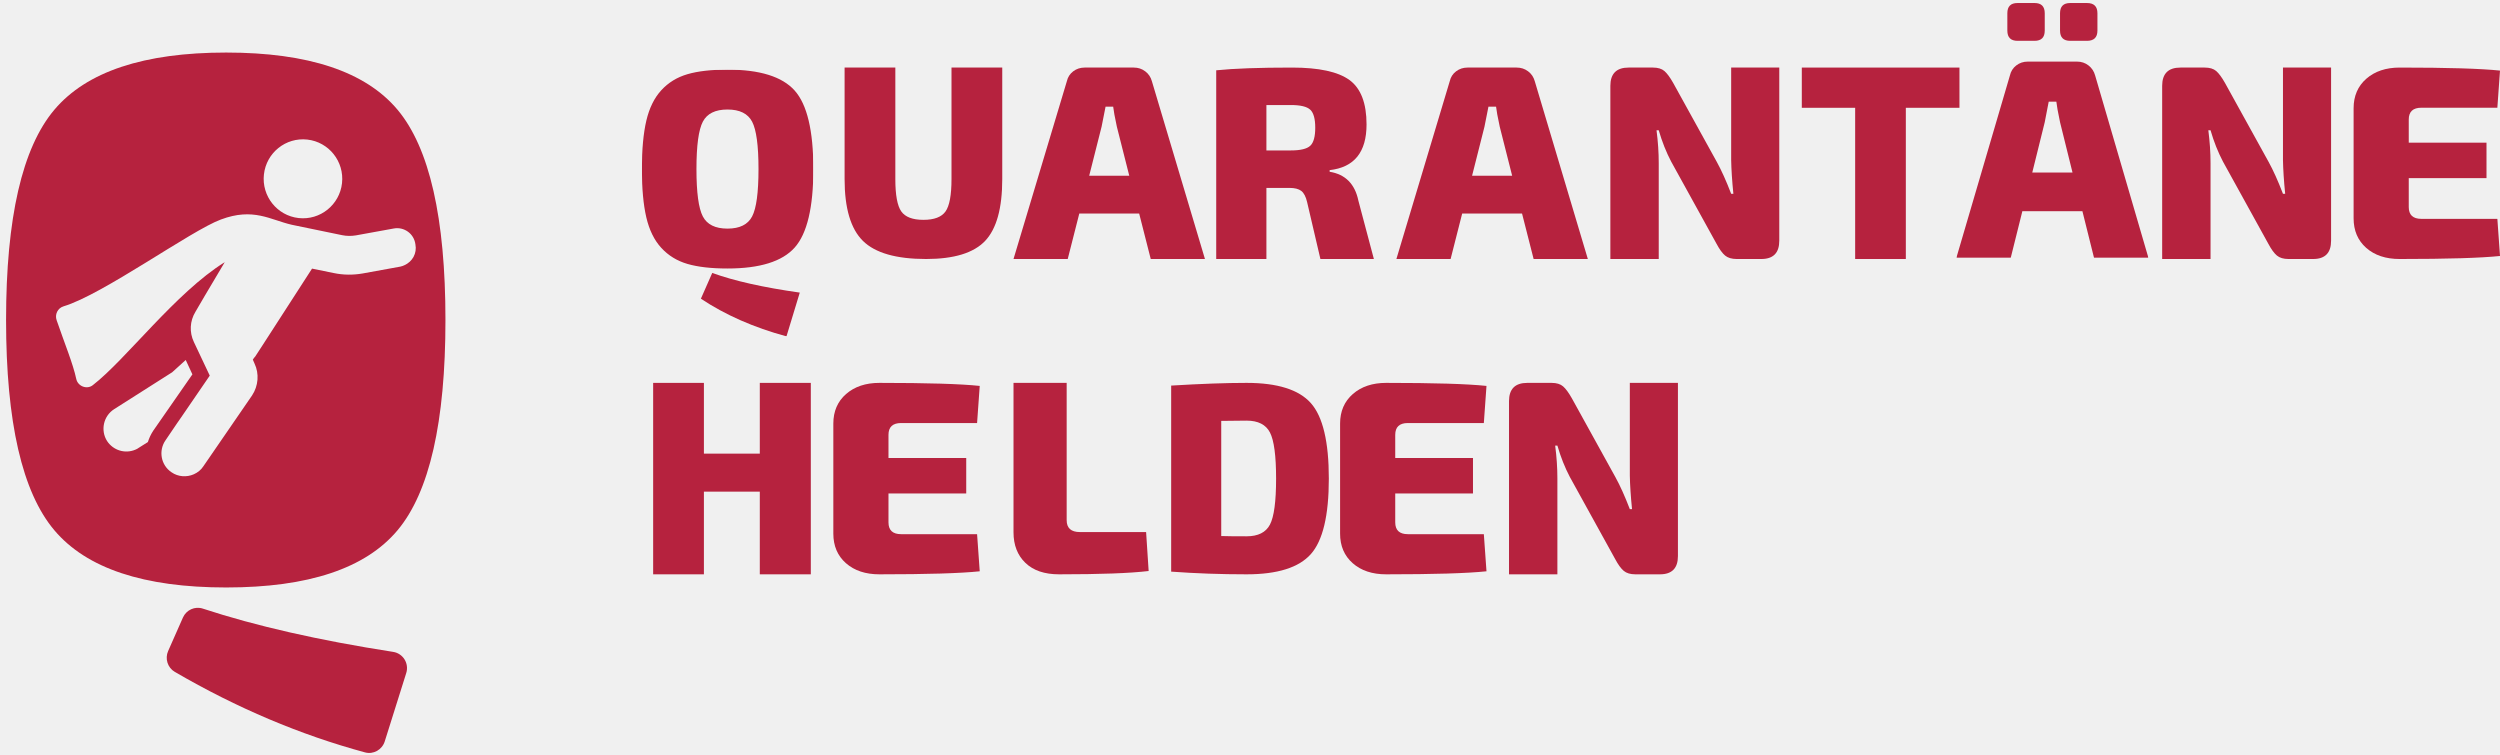
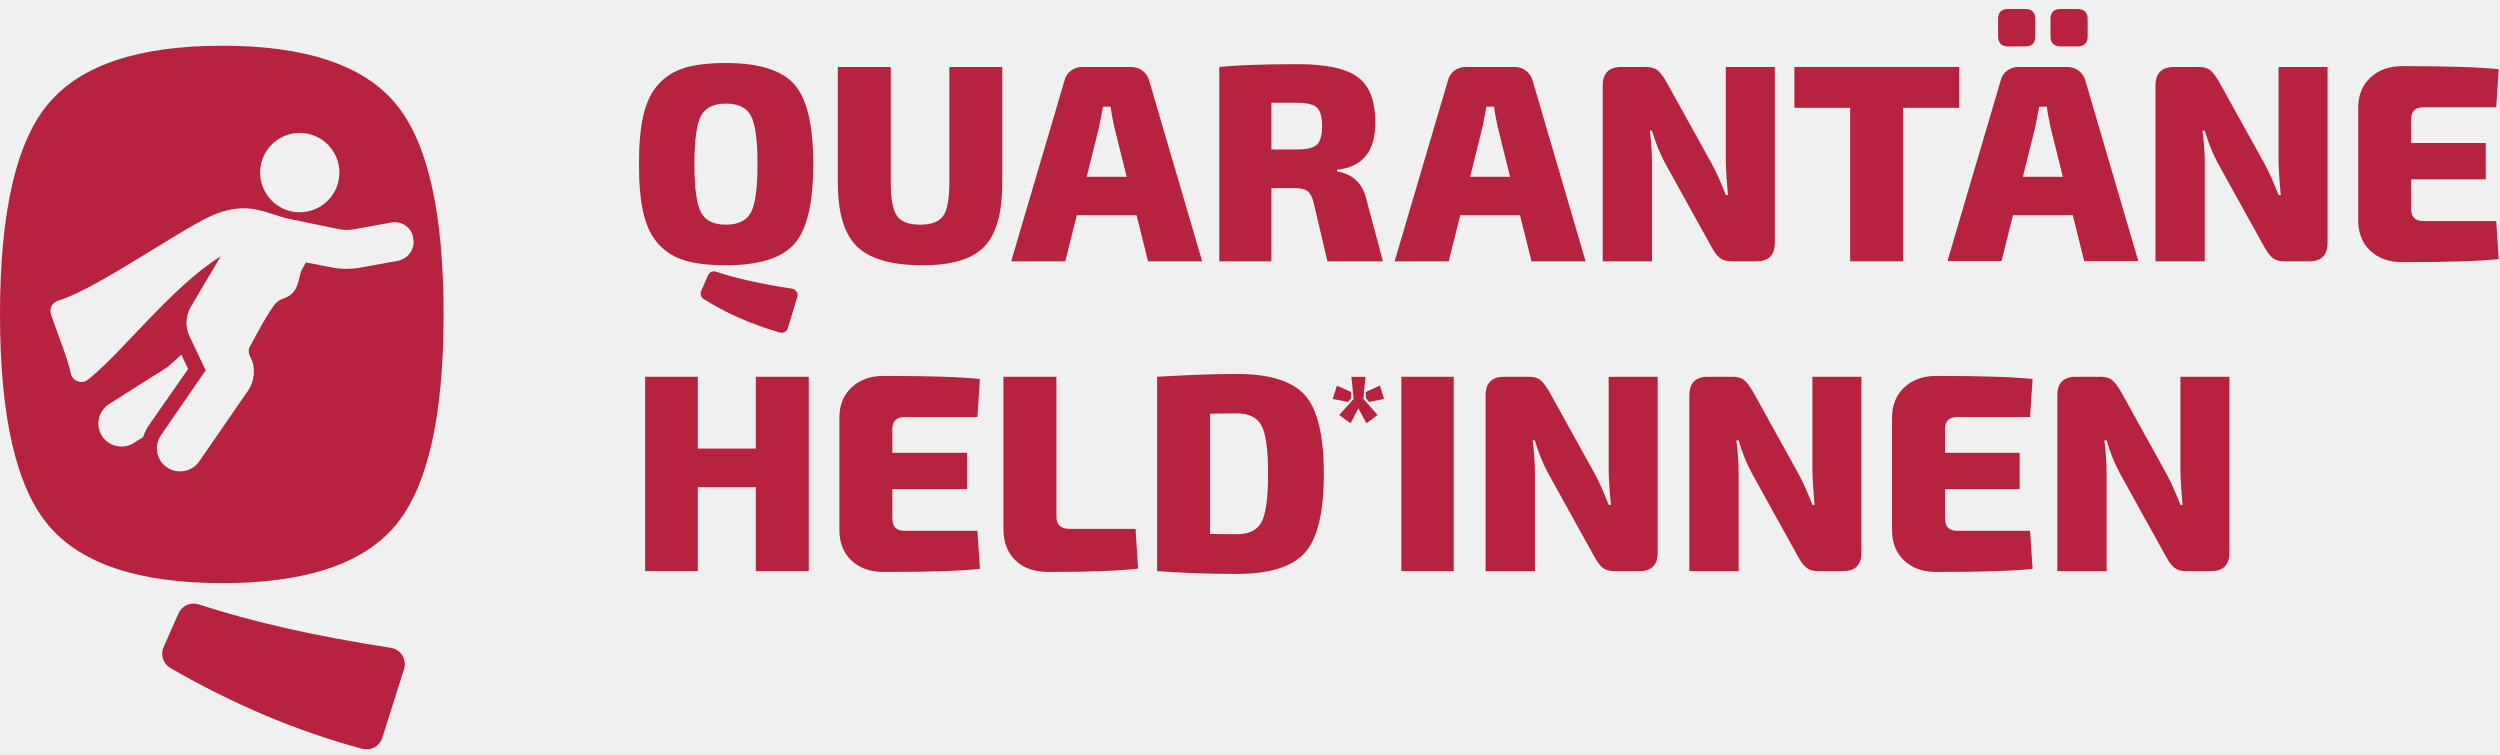
<svg xmlns="http://www.w3.org/2000/svg" xmlns:xlink="http://www.w3.org/1999/xlink" width="222px" height="67px" viewBox="0 0 222 67" version="1.1">
  <defs>
-     <polygon id="path-1" points="0 0.183 15.225 0.183 15.225 23.869 0 23.869" />
-     <polygon id="path-3" points="0.725 0.268 17.78 0.268 17.78 22.895 0.725 22.895" />
+     <polygon id="path-1" points="0.261 0.291 17.217 0.291 17.217 22.698 0.261 22.698" />
+     <polygon id="path-3" points="0 66.548 221.888 66.548 221.888 0.796 0 0.796" />
  </defs>
-   <g id="Page-1" stroke="none" stroke-width="1" fill="none" fill-rule="evenodd">
-     <g id="Registrieren" transform="translate(-28, -21)">
-       <g id="Group-9" transform="translate(28, 21)">
-         <g id="Group-8" transform="translate(0, 4)" fill="#B6223E">
-           <path d="M35.903,19.555 C35.809,19.597 35.683,19.652 35.544,19.676 L32.19,20.286 C31.356,20.428 30.497,20.429 29.633,20.246 C28.936,20.102 28.284,19.975 27.709,19.853 L23.315,26.658 L22.665,27.656 C22.586,27.729 22.519,27.833 22.452,27.937 L22.603,28.284 C23.032,29.183 22.944,30.272 22.38,31.12 L18.059,37.406 C17.859,37.719 17.555,37.965 17.21,38.116 C16.584,38.392 15.82,38.352 15.229,37.937 C14.28,37.302 14.057,36.013 14.702,35.092 L15.679,33.65 L16.092,33.055 L18.626,29.355 L17.218,26.373 C16.804,25.504 16.855,24.507 17.356,23.686 C17.356,23.686 18.7,21.37 19.957,19.281 C15.606,21.979 11.178,27.936 8.244,30.2 C7.717,30.62 6.908,30.301 6.771,29.647 C6.489,28.309 5.726,26.468 5.033,24.446 C4.845,23.928 5.119,23.357 5.649,23.2 C9.117,22.166 16.977,16.463 19.616,15.492 C22.505,14.41 23.996,15.519 25.903,15.958 C26.843,16.145 28.237,16.432 30.373,16.882 C30.782,16.965 31.196,16.971 31.613,16.9 L34.969,16.29 C35.865,16.121 36.768,16.738 36.888,17.698 C37.045,18.491 36.624,19.239 35.903,19.555 M13.131,35.256 L12.339,35.754 C12.228,35.84 12.133,35.882 12.039,35.923 C11.13,36.323 10.059,36.005 9.506,35.161 C8.911,34.222 9.175,32.943 10.142,32.33 L15.288,29.058 L16.492,27.967 L17.085,29.244 L13.595,34.265 C13.395,34.578 13.239,34.908 13.131,35.256 M23.436,11.49 C23.65,9.566 25.375,8.18 27.29,8.394 C29.205,8.608 30.584,10.342 30.371,12.267 C30.157,14.19 28.432,15.577 26.517,15.363 C24.603,15.148 23.223,13.415 23.436,11.49 M35.298,5.741 C32.459,2.359 27.388,0.666 20.082,0.666 C12.776,0.666 7.692,2.359 4.831,5.741 C1.969,9.126 0.539,15.35 0.539,24.417 C0.539,33.484 1.969,39.709 4.831,43.092 C7.692,46.476 12.776,48.168 20.082,48.168 C27.388,48.168 32.459,46.476 35.298,43.092 C38.137,39.709 39.556,33.484 39.556,24.417 C39.556,15.35 38.137,9.126 35.298,5.741" id="Fill-4" />
-           <path d="M15.522,55.663 C21.035,58.873 26.666,61.256 32.413,62.813 C33.159,63.016 33.93,62.579 34.164,61.839 L36.075,55.763 C36.342,54.91 35.788,54.022 34.91,53.887 C28.315,52.862 22.682,51.581 18.008,50.044 C17.306,49.813 16.544,50.161 16.244,50.84 L14.931,53.81 C14.631,54.487 14.882,55.292 15.522,55.663" id="Fill-6" />
+   <g id="Web-&amp;-App-V2" stroke="none" stroke-width="1" fill="none" fill-rule="evenodd">
+     <g id="Logo-Rot-auf-Weiß">
+       <g id="Group-39" transform="translate(0, -0)">
+         <path d="M62.264,25.826 L62.877,24.437 C62.997,24.164 63.299,24.031 63.581,24.126 C65.348,24.718 67.595,25.22 70.326,25.633 C70.672,25.684 70.901,26.031 70.799,26.366 L69.958,29.136 C69.866,29.438 69.543,29.614 69.241,29.526 C66.699,28.789 64.445,27.797 62.479,26.549 C62.238,26.397 62.15,26.086 62.264,25.826 M66.691,10.299 C66.307,9.565 65.565,9.199 64.465,9.199 C63.365,9.199 62.622,9.565 62.24,10.299 C61.855,11.032 61.664,12.458 61.664,14.575 C61.664,16.692 61.855,18.118 62.24,18.852 C62.622,19.585 63.365,19.952 64.465,19.952 C65.565,19.952 66.307,19.585 66.691,18.852 C67.074,18.118 67.266,16.692 67.266,14.575 C67.266,12.458 67.074,11.032 66.691,10.299 M64.465,5.597 C67.383,5.597 69.405,6.226 70.53,7.485 C71.655,8.744 72.218,11.108 72.218,14.575 C72.218,18.043 71.655,20.406 70.53,21.665 C69.405,22.925 67.383,23.554 64.465,23.554 C62.998,23.554 61.793,23.417 60.852,23.141 C59.909,22.866 59.121,22.382 58.488,21.691 C57.854,20.999 57.404,20.081 57.138,18.94 C56.871,17.797 56.737,16.343 56.737,14.575 C56.737,12.808 56.871,11.354 57.138,10.211 C57.404,9.069 57.854,8.152 58.488,7.46 C59.121,6.769 59.909,6.284 60.852,6.01 C61.793,5.735 62.998,5.597 64.465,5.597" id="Fill-1" fill="#B7223E" />
+         <path d="M89.003,5.948 L89.003,16.201 C89.003,18.886 88.474,20.783 87.415,21.89 C86.356,22.999 84.535,23.554 81.951,23.554 C79.183,23.554 77.233,22.999 76.099,21.89 C74.964,20.783 74.398,18.886 74.398,16.201 L74.398,5.948 L79.1,5.948 L79.1,16.201 C79.1,17.668 79.283,18.66 79.65,19.177 C80.017,19.694 80.7,19.953 81.7,19.953 C82.701,19.953 83.384,19.694 83.751,19.177 C84.118,18.66 84.302,17.668 84.302,16.201 L84.302,5.948 L89.003,5.948 Z" id="Fill-3" fill="#B7223E" />
+         <path d="M100.048,15.701 L98.947,11.275 C98.763,10.408 98.655,9.807 98.622,9.474 L97.946,9.474 C97.83,10.107 97.713,10.708 97.597,11.275 L96.496,15.701 L100.048,15.701 Z M100.923,19.102 L95.621,19.102 L94.595,23.204 L89.793,23.204 L94.521,7.173 C94.603,6.806 94.791,6.51 95.083,6.285 C95.374,6.06 95.713,5.947 96.096,5.947 L100.448,5.947 C100.831,5.947 101.169,6.06 101.46,6.285 C101.752,6.51 101.949,6.806 102.049,7.173 L106.75,23.204 L101.949,23.204 L100.923,19.102 Z" id="Fill-5" fill="#B7223E" />
+         <path d="M112.899,13.275 L115.15,13.275 C116.033,13.275 116.629,13.133 116.938,12.85 C117.247,12.566 117.4,12.016 117.4,11.199 C117.4,10.382 117.247,9.832 116.938,9.548 C116.629,9.266 116.033,9.123 115.15,9.123 L112.899,9.123 L112.899,13.275 Z M122.802,23.204 L117.876,23.204 L116.651,18.002 C116.534,17.502 116.355,17.16 116.113,16.976 C115.871,16.793 115.508,16.701 115.025,16.701 L112.899,16.701 L112.899,23.204 L108.273,23.204 L108.273,5.948 C109.907,5.78 112.232,5.698 115.25,5.698 C117.734,5.698 119.502,6.076 120.552,6.835 C121.603,7.594 122.128,8.949 122.128,10.899 C122.128,13.433 120.994,14.825 118.726,15.076 L118.726,15.225 C120.177,15.459 121.061,16.343 121.377,17.877 L122.802,23.204 Z" id="Fill-7" fill="#B7223E" />
+         <path d="M134.097,15.701 L132.997,11.275 C132.813,10.408 132.705,9.807 132.671,9.474 L131.996,9.474 C131.88,10.107 131.763,10.708 131.646,11.275 L130.546,15.701 L134.097,15.701 Z M134.972,19.102 L129.671,19.102 L128.645,23.204 L123.843,23.204 L128.57,7.173 C128.653,6.806 128.841,6.51 129.133,6.285 C129.424,6.06 129.762,5.947 130.146,5.947 L134.497,5.947 C134.88,5.947 135.218,6.06 135.51,6.285 C135.802,6.51 135.998,6.806 136.098,7.173 L140.799,23.204 L135.998,23.204 L134.972,19.102 Z" id="Fill-9" fill="#B7223E" />
+         <path d="M157.603,5.948 L157.603,21.553 C157.603,22.653 157.06,23.204 155.977,23.204 L153.751,23.204 C153.301,23.204 152.951,23.1 152.701,22.891 C152.451,22.683 152.192,22.329 151.926,21.828 L147.825,14.425 C147.374,13.575 146.999,12.633 146.699,11.599 L146.499,11.599 C146.632,12.633 146.699,13.617 146.699,14.551 L146.699,23.204 L142.322,23.204 L142.322,7.598 C142.322,6.497 142.872,5.948 143.973,5.948 L146.173,5.948 C146.624,5.948 146.97,6.052 147.211,6.26 C147.453,6.469 147.716,6.823 148,7.323 L151.95,14.45 C152.367,15.201 152.801,16.16 153.251,17.327 L153.451,17.327 C153.335,16.175 153.268,15.167 153.251,14.3 L153.251,5.948 L157.603,5.948 Z" id="Fill-11" fill="#B7223E" />
+         <polygon id="Fill-13" fill="#B7223E" points="173.974 9.573 168.997 9.573 168.997 23.204 164.295 23.204 164.295 9.573 159.343 9.573 159.343 5.947 173.974 5.947" />
+         <g id="Group-17" transform="translate(172.6667, 0.504791)">
+           <mask id="mask-2" fill="white">
+             <use xlink:href="#path-1" />
+           </mask>
+           <g id="Clip-16" />
+           <path d="M11.79,3.617 L10.315,3.617 C9.715,3.617 9.415,3.317 9.415,2.717 L9.415,1.191 C9.415,0.591 9.715,0.291 10.315,0.291 L11.79,0.291 C12.407,0.291 12.716,0.591 12.716,1.191 L12.716,2.717 C12.716,3.317 12.407,3.617 11.79,3.617 L11.79,3.617 Z M10.515,15.196 L9.415,10.769 C9.231,9.903 9.122,9.303 9.089,8.969 L8.414,8.969 C8.297,9.602 8.181,10.203 8.064,10.769 L6.964,15.196 L10.515,15.196 Z M7.164,3.617 L5.663,3.617 C5.063,3.617 4.763,3.317 4.763,2.717 L4.763,1.191 C4.763,0.591 5.063,0.291 5.663,0.291 L7.164,0.291 C7.763,0.291 8.064,0.591 8.064,1.191 L8.064,2.717 C8.064,3.317 7.763,3.617 7.164,3.617 L7.164,3.617 Z M11.39,18.597 L6.088,18.597 L5.063,22.698 L0.261,22.698 L4.988,6.668 C5.071,6.301 5.258,6.005 5.55,5.78 C5.842,5.556 6.18,5.443 6.564,5.443 L10.915,5.443 C11.299,5.443 11.637,5.556 11.928,5.78 C12.219,6.005 12.416,6.301 12.516,6.668 L17.217,22.698 L12.416,22.698 L11.39,18.597 Z" id="Fill-15" fill="#B7223E" mask="url(#mask-2)" />
        </g>
-         <g id="Group-35" transform="translate(57, 0)">
-           <g id="Group-3" transform="translate(0, 6)">
-             <mask id="mask-2" fill="white">
-               <use xlink:href="#path-1" />
-             </mask>
-             <g id="Clip-2" />
-             <path d="M5.239,20.524 L6.247,18.237 C8.182,18.941 10.773,19.524 14.02,19.983 L12.839,23.869 C9.937,23.081 7.403,21.966 5.239,20.524 M9.789,4.807 C9.412,4.085 8.682,3.725 7.6,3.725 C6.518,3.725 5.789,4.085 5.411,4.807 C5.033,5.529 4.845,6.93 4.845,9.013 C4.845,11.095 5.033,12.497 5.411,13.219 C5.789,13.941 6.518,14.301 7.6,14.301 C8.682,14.301 9.412,13.941 9.789,13.219 C10.166,12.497 10.355,11.095 10.355,9.013 C10.355,6.93 10.166,5.529 9.789,4.807 M7.6,0.183 C10.469,0.183 12.457,0.802 13.565,2.04 C14.671,3.278 15.225,5.602 15.225,9.013 C15.225,12.424 14.671,14.748 13.565,15.986 C12.457,17.224 10.469,17.843 7.6,17.843 C6.157,17.843 4.972,17.707 4.046,17.437 C3.12,17.166 2.345,16.691 1.722,16.01 C1.098,15.33 0.656,14.428 0.393,13.305 C0.131,12.182 -0,10.751 -0,9.013 C-0,7.275 0.131,5.844 0.393,4.721 C0.656,3.598 1.098,2.696 1.722,2.015 C2.345,1.335 3.12,0.859 4.046,0.589 C4.972,0.318 6.157,0.183 7.6,0.183" id="Fill-1" fill="#B6223E" mask="url(#mask-2)" />
-           </g>
-           <path d="M32,6 L32,15.9 C32,18.493 31.492,20.323 30.477,21.394 C29.462,22.464 27.716,23 25.239,23 C22.586,23 20.716,22.464 19.63,21.394 C18.543,20.323 18,18.493 18,15.9 L18,6 L22.506,6 L22.506,15.9 C22.506,17.317 22.682,18.275 23.034,18.774 C23.385,19.272 24.041,19.522 25,19.522 C25.959,19.522 26.614,19.272 26.965,18.774 C27.317,18.275 27.493,17.317 27.493,15.9 L27.493,6 L32,6 Z" id="Fill-4" fill="#B6223E" />
-           <path d="M43.28,15.608 L42.176,11.247 C41.993,10.394 41.884,9.802 41.851,9.474 L41.174,9.474 C41.056,10.098 40.94,10.69 40.822,11.247 L39.72,15.608 L43.28,15.608 Z M44.157,18.96 L38.842,18.96 L37.814,23 L33,23 L37.739,7.207 C37.823,6.845 38.01,6.554 38.302,6.333 C38.595,6.111 38.933,6 39.318,6 L43.681,6 C44.066,6 44.404,6.111 44.696,6.333 C44.989,6.554 45.186,6.845 45.286,7.207 L50,23 L45.186,23 L44.157,18.96 Z" id="Fill-6" fill="#B6223E" />
-           <path d="M55.457,13.359 L57.627,13.359 C58.478,13.359 59.051,13.221 59.349,12.945 C59.646,12.671 59.794,12.137 59.794,11.343 C59.794,10.55 59.646,10.016 59.349,9.74 C59.051,9.464 58.478,9.327 57.627,9.327 L55.457,9.327 L55.457,13.359 Z M65,23 L60.252,23 L59.072,17.949 C58.96,17.463 58.786,17.131 58.554,16.953 C58.32,16.775 57.971,16.686 57.505,16.686 L55.457,16.686 L55.457,23 L51,23 L51,6.243 C52.574,6.081 54.815,6 57.723,6 C60.116,6 61.819,6.368 62.831,7.105 C63.842,7.842 64.349,9.157 64.349,11.051 C64.349,13.513 63.256,14.864 61.072,15.107 L61.072,15.253 C62.469,15.479 63.32,16.337 63.626,17.827 L65,23 Z" id="Fill-8" fill="#B6223E" />
-           <path d="M77.28,15.608 L76.176,11.247 C75.993,10.394 75.884,9.802 75.851,9.474 L75.174,9.474 C75.056,10.098 74.94,10.69 74.822,11.247 L73.72,15.608 L77.28,15.608 Z M78.157,18.96 L72.842,18.96 L71.814,23 L67,23 L71.739,7.207 C71.823,6.845 72.01,6.554 72.302,6.333 C72.595,6.111 72.933,6 73.318,6 L77.681,6 C78.066,6 78.404,6.111 78.696,6.333 C78.989,6.554 79.186,6.845 79.286,7.207 L84,23 L79.186,23 L78.157,18.96 Z" id="Fill-10" fill="#B6223E" />
-           <path d="M101,6 L101,21.374 C101,22.458 100.468,23 99.405,23 L97.22,23 C96.777,23 96.433,22.897 96.188,22.692 C95.943,22.487 95.689,22.138 95.427,21.645 L91.401,14.352 C90.96,13.514 90.591,12.586 90.296,11.568 L90.1,11.568 C90.231,12.586 90.296,13.555 90.296,14.475 L90.296,23 L86,23 L86,7.626 C86,6.542 86.541,6 87.62,6 L89.78,6 C90.223,6 90.562,6.103 90.8,6.308 C91.036,6.514 91.294,6.862 91.573,7.355 L95.452,14.377 C95.86,15.115 96.286,16.06 96.728,17.21 L96.924,17.21 C96.81,16.077 96.745,15.083 96.728,14.229 L96.728,6 L101,6 Z" id="Fill-12" fill="#B6223E" />
-           <polygon id="Fill-14" fill="#B6223E" points="117 9.572 112.238 9.572 112.238 23 107.738 23 107.738 9.572 103 9.572 103 6 117 6" />
-           <g id="Group-18" transform="translate(116, 0)">
-             <mask id="mask-4" fill="white">
-               <use xlink:href="#path-3" />
-             </mask>
-             <g id="Clip-17" />
-             <path d="M12.321,3.626 L10.837,3.626 C10.233,3.626 9.931,3.323 9.931,2.717 L9.931,1.177 C9.931,0.571 10.233,0.267 10.837,0.267 L12.321,0.267 C12.941,0.267 13.252,0.571 13.252,1.177 L13.252,2.717 C13.252,3.323 12.941,3.626 12.321,3.626 L12.321,3.626 Z M11.039,15.319 L9.931,10.849 C9.747,9.974 9.638,9.368 9.604,9.031 L8.925,9.031 C8.807,9.671 8.69,10.277 8.573,10.849 L7.466,15.319 L11.039,15.319 Z M7.668,3.626 L6.158,3.626 C5.553,3.626 5.252,3.323 5.252,2.717 L5.252,1.177 C5.252,0.571 5.553,0.267 6.158,0.267 L7.668,0.267 C8.271,0.267 8.573,0.571 8.573,1.177 L8.573,2.717 C8.573,3.323 8.271,3.626 7.668,3.626 L7.668,3.626 Z M11.918,18.755 L6.585,18.755 L5.553,22.895 L0.725,22.895 L5.479,6.707 C5.562,6.337 5.751,6.038 6.044,5.811 C6.338,5.584 6.678,5.47 7.063,5.47 L11.44,5.47 C11.826,5.47 12.166,5.584 12.459,5.811 C12.752,6.038 12.95,6.337 13.05,6.707 L17.78,22.895 L12.95,22.895 L11.918,18.755 Z" id="Fill-16" fill="#B6223E" mask="url(#mask-4)" />
-           </g>
-           <path d="M150,6 L150,21.374 C150,22.458 149.468,23 148.405,23 L146.22,23 C145.777,23 145.433,22.897 145.188,22.692 C144.943,22.487 144.689,22.138 144.427,21.645 L140.401,14.352 C139.96,13.514 139.591,12.586 139.296,11.568 L139.1,11.568 C139.231,12.586 139.296,13.555 139.296,14.475 L139.296,23 L135,23 L135,7.626 C135,6.542 135.541,6 136.62,6 L138.78,6 C139.223,6 139.562,6.103 139.8,6.308 C140.036,6.514 140.294,6.862 140.573,7.355 L144.452,14.377 C144.86,15.115 145.286,16.06 145.728,17.21 L145.924,17.21 C145.81,16.077 145.745,15.083 145.728,14.229 L145.728,6 L150,6 Z" id="Fill-19" fill="#B6223E" />
-           <path d="M164.765,19.434 L165,22.731 C163.298,22.91 160.327,23 156.09,23 C154.857,23 153.867,22.67 153.119,22.011 C152.373,21.352 152,20.476 152,19.385 L152,9.615 C152,8.525 152.377,7.649 153.132,6.989 C153.888,6.33 154.874,6 156.09,6 C160.327,6 163.298,6.09 165,6.269 L164.765,9.566 L158.017,9.566 C157.27,9.566 156.897,9.917 156.897,10.616 L156.897,12.668 L163.801,12.668 L163.801,15.819 L156.897,15.819 L156.897,18.384 C156.897,19.084 157.27,19.434 158.017,19.434 L164.765,19.434 Z" id="Fill-21" fill="#B6223E" />
-           <polygon id="Fill-23" fill="#B6223E" points="15 34 15 51 10.47 51 10.47 43.658 5.507 43.658 5.507 51 1 51 1 34 5.507 34 5.507 40.283 10.47 40.283 10.47 34" />
-           <path d="M29.765,47.434 L30,50.731 C28.298,50.91 25.327,51 21.09,51 C19.857,51 18.867,50.67 18.119,50.011 C17.373,49.352 17,48.476 17,47.385 L17,37.615 C17,36.525 17.377,35.649 18.132,34.989 C18.888,34.33 19.874,34 21.09,34 C25.327,34 28.298,34.09 30,34.269 L29.765,37.566 L23.017,37.566 C22.27,37.566 21.897,37.917 21.897,38.616 L21.897,40.668 L28.801,40.668 L28.801,43.819 L21.897,43.819 L21.897,46.384 C21.897,47.084 22.27,47.434 23.017,47.434 L29.765,47.434 Z" id="Fill-25" fill="#B6223E" />
-           <path d="M37.72,34 L37.72,46.192 C37.72,46.896 38.112,47.247 38.899,47.247 L44.774,47.247 L45,50.706 C43.36,50.902 40.707,51 37.042,51 C35.753,51 34.757,50.661 34.054,49.982 C33.351,49.304 33,48.4 33,47.271 L33,34 L37.72,34 Z" id="Fill-27" fill="#B6223E" />
-           <path d="M51.446,37.376 L51.446,47.6 C51.903,47.616 52.651,47.624 53.693,47.624 C54.717,47.624 55.41,47.277 55.773,46.582 C56.136,45.888 56.317,44.528 56.317,42.5 C56.317,40.473 56.136,39.108 55.773,38.406 C55.41,37.703 54.717,37.352 53.693,37.352 L51.446,37.376 Z M47,50.761 L47,34.24 C49.648,34.08 51.879,34 53.693,34 C56.436,34 58.339,34.599 59.404,35.796 C60.468,36.993 61,39.228 61,42.5 C61,45.772 60.468,48.007 59.404,49.204 C58.339,50.402 56.436,51 53.693,51 C51.406,51 49.175,50.92 47,50.761 L47,50.761 Z" id="Fill-29" fill="#B6223E" />
-           <path d="M74.765,47.434 L75,50.731 C73.298,50.91 70.327,51 66.09,51 C64.857,51 63.867,50.67 63.119,50.011 C62.373,49.352 62,48.476 62,47.385 L62,37.615 C62,36.525 62.377,35.649 63.132,34.989 C63.888,34.33 64.874,34 66.09,34 C70.327,34 73.298,34.09 75,34.269 L74.765,37.566 L68.017,37.566 C67.27,37.566 66.897,37.917 66.897,38.616 L66.897,40.668 L73.801,40.668 L73.801,43.819 L66.897,43.819 L66.897,46.384 C66.897,47.084 67.27,47.434 68.017,47.434 L74.765,47.434 Z" id="Fill-31" fill="#B6223E" />
-           <path d="M92,34 L92,49.374 C92,50.458 91.468,51 90.405,51 L88.22,51 C87.777,51 87.433,50.897 87.188,50.692 C86.943,50.487 86.689,50.138 86.427,49.645 L82.401,42.352 C81.96,41.514 81.591,40.586 81.296,39.568 L81.1,39.568 C81.231,40.586 81.296,41.555 81.296,42.475 L81.296,51 L77,51 L77,35.626 C77,34.542 77.541,34 78.62,34 L80.78,34 C81.223,34 81.562,34.103 81.8,34.308 C82.036,34.514 82.294,34.862 82.573,35.355 L86.452,42.377 C86.86,43.115 87.286,44.06 87.728,45.21 L87.924,45.21 C87.81,44.077 87.745,43.083 87.728,42.229 L87.728,34 L92,34 Z" id="Fill-33" fill="#B6223E" />
-         </g>
+         <path d="M206.688,5.948 L206.688,21.553 C206.688,22.653 206.145,23.204 205.062,23.204 L202.836,23.204 C202.386,23.204 202.036,23.1 201.786,22.891 C201.535,22.683 201.277,22.329 201.01,21.828 L196.909,14.425 C196.459,13.575 196.084,12.633 195.783,11.599 L195.584,11.599 C195.716,12.633 195.783,13.617 195.783,14.551 L195.783,23.204 L191.407,23.204 L191.407,7.598 C191.407,6.497 191.957,5.948 193.057,5.948 L195.258,5.948 C195.709,5.948 196.055,6.052 196.296,6.26 C196.538,6.469 196.8,6.823 197.084,7.323 L201.035,14.45 C201.452,15.201 201.886,16.16 202.336,17.327 L202.536,17.327 C202.419,16.175 202.353,15.167 202.336,14.3 L202.336,5.948 L206.688,5.948 Z" id="Fill-18" fill="#B7223E" />
+         <path d="M221.663,19.628 L221.887,23.004 C220.254,23.187 217.403,23.279 213.334,23.279 C212.15,23.279 211.2,22.941 210.483,22.265 C209.766,21.59 209.408,20.695 209.408,19.577 L209.408,9.573 C209.408,8.457 209.771,7.561 210.496,6.885 C211.222,6.21 212.167,5.872 213.334,5.872 C217.403,5.872 220.254,5.964 221.887,6.148 L221.663,9.524 L215.185,9.524 C214.468,9.524 214.11,9.883 214.11,10.599 L214.11,12.699 L220.737,12.699 L220.737,15.926 L214.11,15.926 L214.11,18.552 C214.11,19.269 214.468,19.628 215.185,19.628 L221.663,19.628 Z" id="Fill-20" fill="#B7223E" />
+         <polygon id="Fill-22" fill="#B7223E" points="71.817 33.457 71.817 50.714 67.116 50.714 67.116 43.26 61.964 43.26 61.964 50.714 57.287 50.714 57.287 33.457 61.964 33.457 61.964 39.835 67.116 39.835 67.116 33.457" />
+         <path d="M86.793,47.137 L87.018,50.514 C85.384,50.697 82.533,50.789 78.465,50.789 C77.281,50.789 76.331,50.451 75.614,49.775 C74.897,49.1 74.539,48.204 74.539,47.087 L74.539,37.083 C74.539,35.967 74.902,35.071 75.627,34.395 C76.352,33.72 77.298,33.382 78.465,33.382 C82.533,33.382 85.384,33.474 87.018,33.657 L86.793,37.034 L80.316,37.034 C79.599,37.034 79.241,37.392 79.241,38.109 L79.241,40.209 L85.868,40.209 L85.868,43.436 L79.241,43.436 L79.241,46.062 C79.241,46.779 79.599,47.137 80.316,47.137 L86.793,47.137 Z" id="Fill-24" fill="#B7223E" />
+         <path d="M93.807,33.457 L93.807,45.886 C93.807,46.603 94.199,46.962 94.983,46.962 L100.835,46.962 L101.06,50.488 C99.426,50.688 96.783,50.789 93.132,50.789 C91.848,50.789 90.857,50.443 90.156,49.751 C89.455,49.059 89.106,48.137 89.106,46.988 L89.106,33.457 L93.807,33.457 Z" id="Fill-26" fill="#B7223E" />
+         <path d="M107.453,36.733 L107.453,47.413 C107.936,47.428 108.728,47.437 109.828,47.437 C110.913,47.437 111.646,47.074 112.03,46.349 C112.412,45.624 112.605,44.203 112.605,42.085 C112.605,39.968 112.412,38.542 112.03,37.809 C111.646,37.076 110.913,36.709 109.828,36.709 L107.453,36.733 Z M102.751,50.713 L102.751,33.458 C105.552,33.29 107.911,33.207 109.828,33.207 C112.73,33.207 114.743,33.832 115.868,35.083 C116.993,36.333 117.556,38.668 117.556,42.085 C117.556,45.503 116.993,47.837 115.868,49.087 C114.743,50.338 112.73,50.964 109.828,50.964 C107.411,50.964 105.051,50.879 102.751,50.713 L102.751,50.713 Z" id="Fill-28" fill="#B7223E" />
+         <mask id="mask-4" fill="white">
+           <use xlink:href="#path-3" />
+         </mask>
+         <g id="Clip-31" />
+         <polygon id="Fill-30" fill="#B7223E" mask="url(#mask-4)" points="124.439 50.713 129.091 50.713 129.091 33.457 124.439 33.457" />
+         <path d="M147.203,33.457 L147.203,49.063 C147.203,50.163 146.66,50.714 145.577,50.714 L143.351,50.714 C142.901,50.714 142.551,50.61 142.301,50.401 C142.051,50.193 141.792,49.839 141.526,49.338 L137.425,41.935 C136.974,41.085 136.599,40.143 136.299,39.109 L136.099,39.109 C136.232,40.143 136.299,41.127 136.299,42.061 L136.299,50.714 L131.922,50.714 L131.922,35.108 C131.922,34.007 132.472,33.457 133.573,33.457 L135.773,33.457 C136.224,33.457 136.57,33.562 136.811,33.77 C137.053,33.979 137.316,34.333 137.6,34.833 L141.55,41.96 C141.967,42.711 142.401,43.669 142.851,44.837 L143.051,44.837 C142.935,43.685 142.868,42.677 142.851,41.81 L142.851,33.457 L147.203,33.457 Z" id="Fill-32" fill="#B7223E" mask="url(#mask-4)" />
+         <path d="M165.293,33.457 L165.293,49.063 C165.293,50.163 164.751,50.714 163.668,50.714 L161.441,50.714 C160.992,50.714 160.642,50.61 160.392,50.401 C160.141,50.193 159.883,49.839 159.616,49.338 L155.515,41.935 C155.065,41.085 154.69,40.143 154.389,39.109 L154.189,39.109 C154.322,40.143 154.389,41.127 154.389,42.061 L154.389,50.714 L150.013,50.714 L150.013,35.108 C150.013,34.007 150.563,33.457 151.663,33.457 L153.864,33.457 C154.314,33.457 154.66,33.562 154.901,33.77 C155.143,33.979 155.406,34.333 155.69,34.833 L159.641,41.96 C160.058,42.711 160.491,43.669 160.942,44.837 L161.141,44.837 C161.025,43.685 160.958,42.677 160.942,41.81 L160.942,33.457 L165.293,33.457 Z" id="Fill-33" fill="#B7223E" mask="url(#mask-4)" />
+         <path d="M180.269,47.137 L180.493,50.514 C178.859,50.697 176.008,50.789 171.94,50.789 C170.756,50.789 169.806,50.451 169.089,49.775 C168.372,49.1 168.014,48.204 168.014,47.087 L168.014,37.083 C168.014,35.967 168.377,35.071 169.102,34.395 C169.827,33.72 170.773,33.382 171.94,33.382 C176.008,33.382 178.859,33.474 180.493,33.657 L180.269,37.034 L173.791,37.034 C173.074,37.034 172.716,37.392 172.716,38.109 L172.716,40.209 L179.343,40.209 L179.343,43.436 L172.716,43.436 L172.716,46.062 C172.716,46.779 173.074,47.137 173.791,47.137 L180.269,47.137 Z" id="Fill-34" fill="#B7223E" mask="url(#mask-4)" />
+         <path d="M197.97,33.457 L197.97,49.063 C197.97,50.163 197.427,50.714 196.344,50.714 L194.118,50.714 C193.668,50.714 193.318,50.61 193.068,50.401 C192.818,50.193 192.559,49.839 192.293,49.338 L188.191,41.935 C187.741,41.085 187.366,40.143 187.066,39.109 L186.866,39.109 C186.999,40.143 187.066,41.127 187.066,42.061 L187.066,50.714 L182.689,50.714 L182.689,35.108 C182.689,34.007 183.239,33.457 184.339,33.457 L186.54,33.457 C186.991,33.457 187.337,33.562 187.578,33.77 C187.82,33.979 188.082,34.333 188.367,34.833 L192.317,41.96 C192.734,42.711 193.168,43.669 193.618,44.837 L193.818,44.837 C193.702,43.685 193.635,42.677 193.618,41.81 L193.618,33.457 L197.97,33.457 Z" id="Fill-35" fill="#B7223E" mask="url(#mask-4)" />
+         <path d="M22.274,31.807 C22.706,32.61 22.62,33.804 22.05,34.656 L17.687,40.972 C17.485,41.286 17.179,41.533 16.83,41.685 C16.197,41.962 15.426,41.922 14.83,41.504 C13.872,40.868 13.646,39.572 14.297,38.647 L15.285,37.198 L15.702,36.6 L18.26,32.883 L16.838,29.886 C16.419,29.014 16.471,28.011 16.977,27.187 C16.977,27.187 18.335,24.861 19.604,22.761 C15.211,25.472 10.741,31.458 7.778,33.733 C7.246,34.153 6.428,33.833 6.291,33.176 C6.005,31.831 5.235,29.982 4.536,27.951 C4.346,27.431 4.623,26.858 5.157,26.699 C8.66,25.659 16.595,19.93 19.259,18.956 C22.176,17.869 23.68,18.983 25.606,19.423 C26.555,19.61 27.962,19.9 30.119,20.352 C30.533,20.435 30.95,20.441 31.371,20.37 L34.758,19.756 C35.664,19.587 36.575,20.206 36.695,21.172 C36.855,21.968 36.43,22.719 35.702,23.038 C35.607,23.079 35.481,23.135 35.34,23.158 L31.953,23.771 C31.11,23.914 30.245,23.915 29.373,23.731 C28.668,23.586 27.664,23.401 27.165,23.303 C26.934,23.689 26.756,24 26.664,24.335 C26.494,24.959 26.46,25.394 26.1,25.875 C25.608,26.53 25.117,26.391 24.61,26.809 C23.983,27.324 22.215,30.74 22.215,30.74 C22.215,30.74 21.892,31.1 22.274,31.807 M12.711,38.812 L11.913,39.312 C11.8,39.399 11.704,39.441 11.609,39.482 C10.691,39.882 9.611,39.564 9.051,38.716 C8.451,37.772 8.718,36.487 9.693,35.872 L14.889,32.585 L16.105,31.488 L16.704,32.771 L13.18,37.816 C12.978,38.13 12.822,38.462 12.711,38.812 M23.116,14.935 C23.331,13.001 25.074,11.608 27.006,11.824 C28.94,12.039 30.332,13.781 30.117,15.714 C29.902,17.647 28.159,19.041 26.226,18.826 C24.293,18.61 22.9,16.868 23.116,14.935 M35.092,9.159 C32.226,5.76 27.104,4.06 19.73,4.06 C12.352,4.06 7.22,5.76 4.332,9.159 C1.443,12.559 0,18.813 0,27.922 C0,37.031 1.443,43.285 4.332,46.684 C7.22,50.083 12.352,51.782 19.73,51.782 C27.104,51.782 32.226,50.083 35.092,46.684 C37.958,43.285 39.391,37.031 39.391,27.922 C39.391,18.813 37.958,12.559 35.092,9.159" id="Fill-36" fill="#B7223E" mask="url(#mask-4)" />
+         <path d="M15.126,59.315 C20.691,62.539 26.377,64.934 32.179,66.498 C32.932,66.701 33.71,66.263 33.945,65.519 L35.876,59.414 C36.146,58.558 35.587,57.666 34.699,57.528 C28.041,56.5 22.354,55.213 17.636,53.668 C16.926,53.436 16.157,53.787 15.854,54.469 L14.529,57.451 C14.225,58.133 14.48,58.941 15.126,59.315" id="Fill-37" fill="#B7223E" mask="url(#mask-4)" />
+         <path d="M122.908,35.427 L121.572,35.694 L121.294,35.36 L121.271,34.813 L122.53,34.235 L122.908,35.427 Z M121.07,35.415 L122.329,36.852 L121.338,37.588 L120.625,36.262 L119.923,37.588 L118.92,36.852 L120.202,35.427 L120.002,33.465 L121.249,33.465 L121.07,35.415 Z M119.979,34.813 L119.979,35.36 L119.701,35.694 L118.342,35.427 L118.72,34.246 L119.979,34.813 Z" id="Fill-38" fill="#B7223E" mask="url(#mask-4)" />
      </g>
    </g>
  </g>
</svg>
